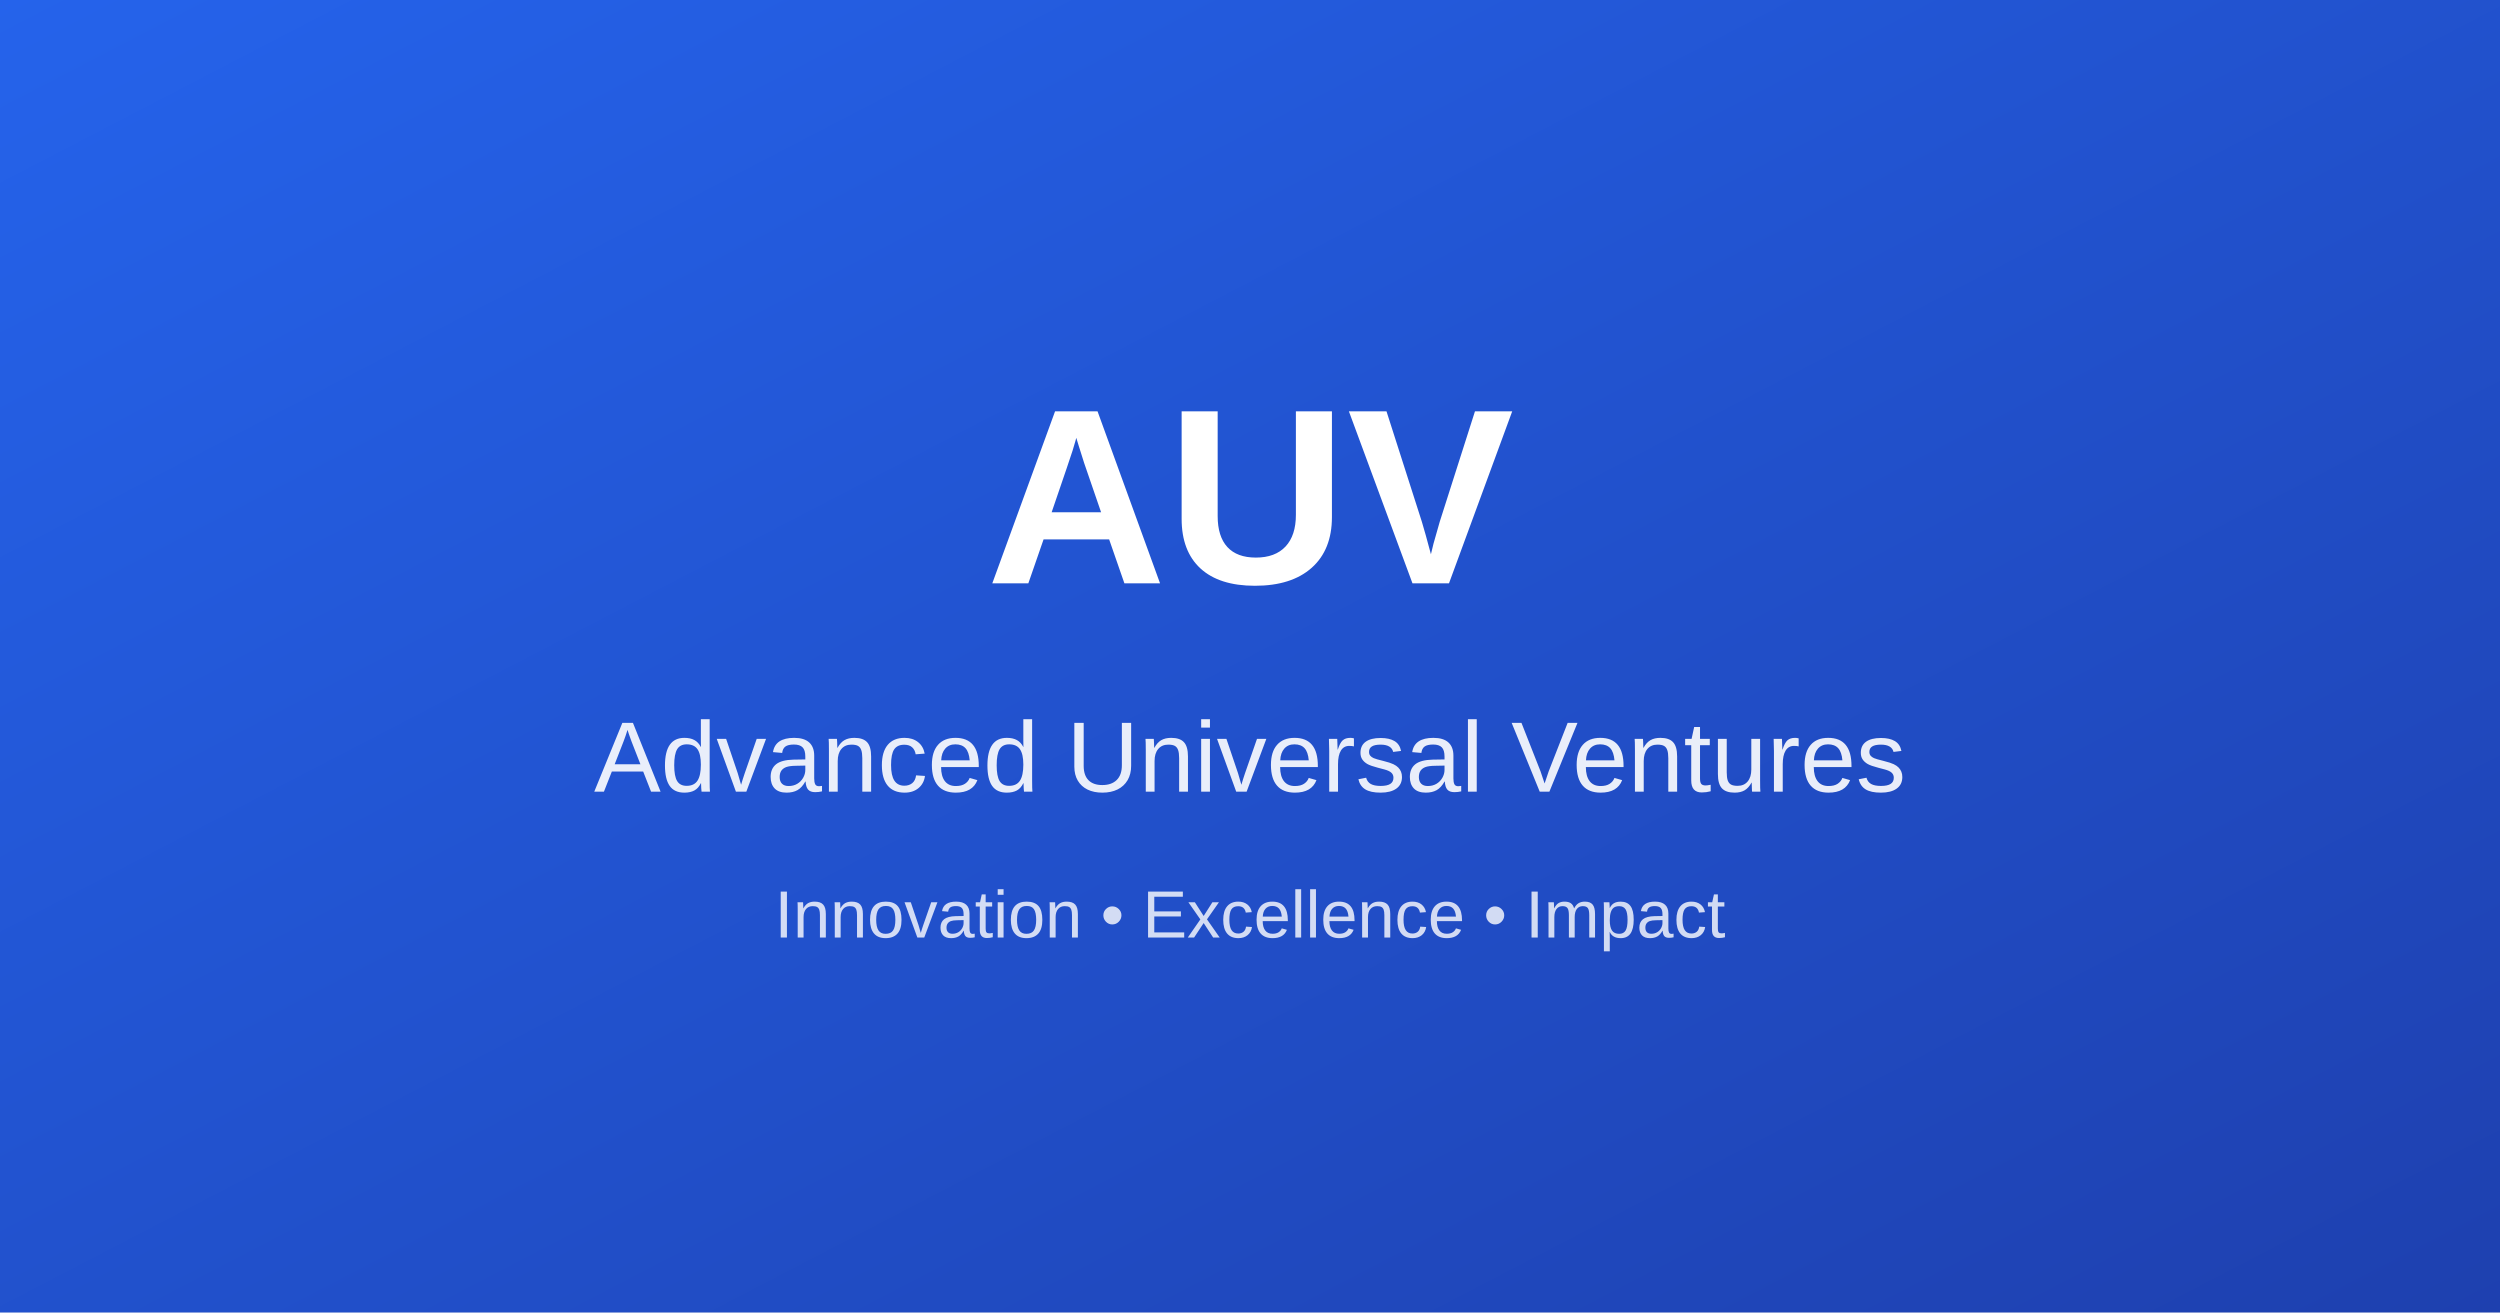
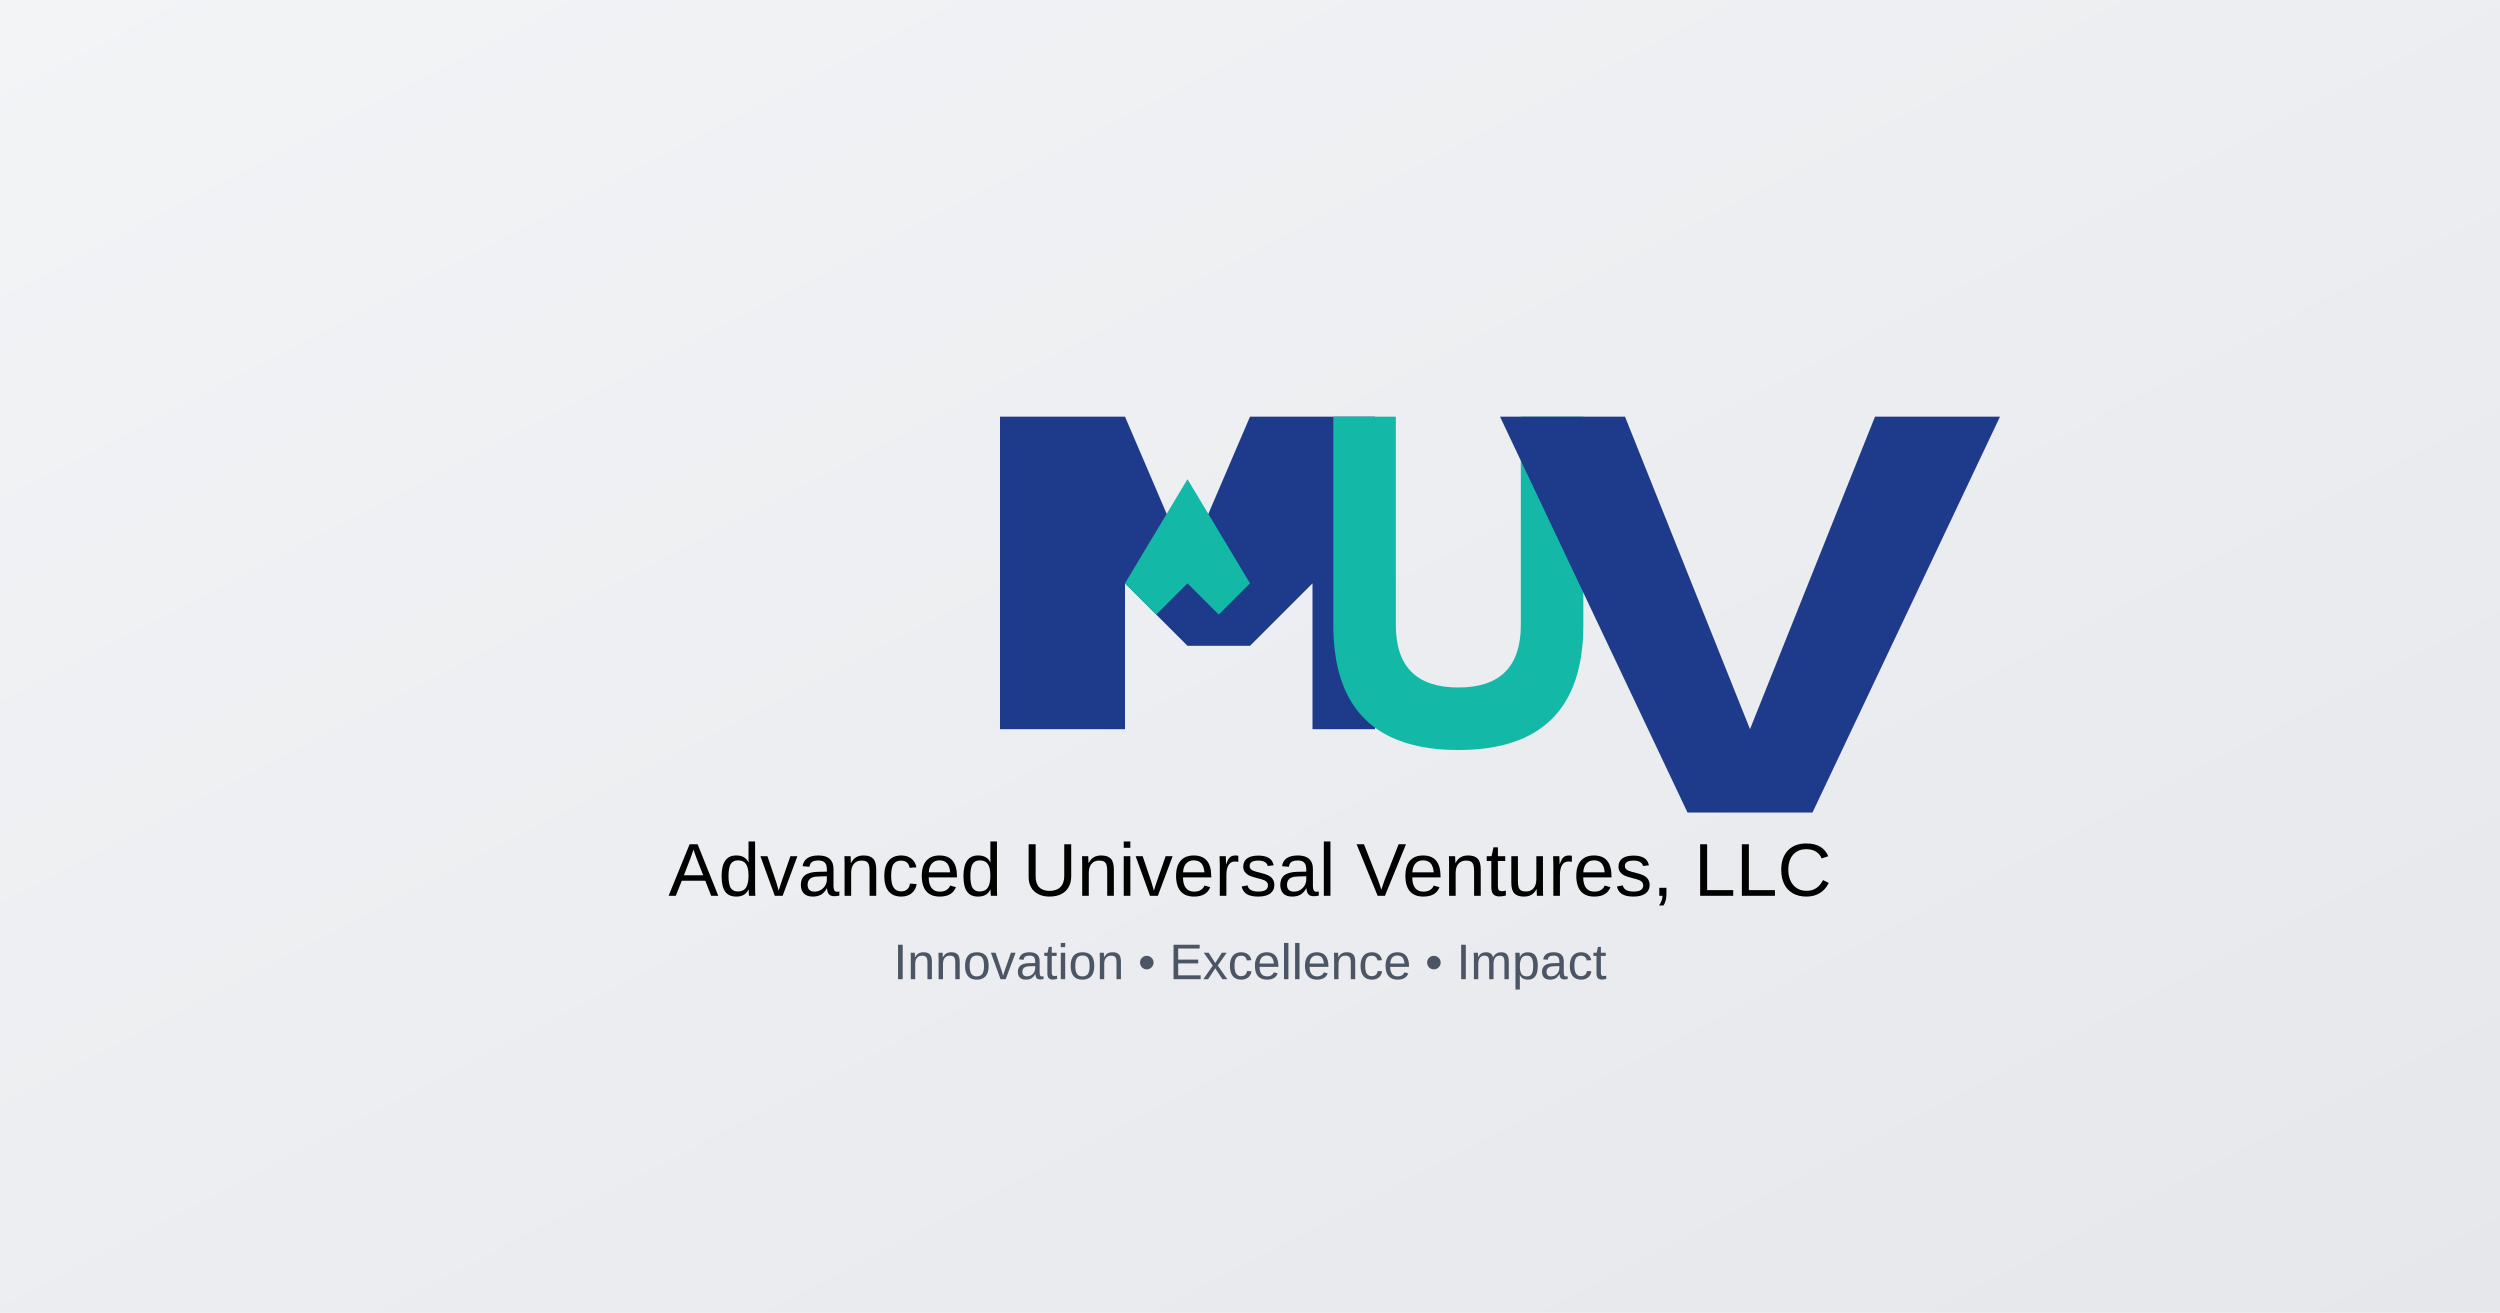
<svg xmlns="http://www.w3.org/2000/svg" viewBox="0 0 1200 630" width="1200" height="630">
  <defs>
    <linearGradient id="bgGradient" x1="0%" y1="0%" x2="100%" y2="100%">
-       <stop offset="0%" style="stop-color:#2563eb;stop-opacity:1" />
-       <stop offset="100%" style="stop-color:#1e40af;stop-opacity:1" />
+       <stop offset="0%" style="stop-color:#f3f4f6;stop-opacity:1" />
+       <stop offset="100%" style="stop-color:#e5e7eb;stop-opacity:1" />
    </linearGradient>
  </defs>
  <rect width="1200" height="630" fill="url(#bgGradient)" />
-   <text x="600" y="280" font-family="Arial, sans-serif" font-size="120" font-weight="bold" fill="white" text-anchor="middle">AUV</text>
-   <text x="600" y="380" font-family="Arial, sans-serif" font-size="48" fill="rgba(255,255,255,0.9)" text-anchor="middle">Advanced Universal Ventures</text>
-   <text x="600" y="450" font-family="Arial, sans-serif" font-size="32" fill="rgba(255,255,255,0.8)" text-anchor="middle">Innovation • Excellence • Impact</text>
+   <g transform="translate(600, 250)">
+     <g id="auv-logo-large">
+       <path d="M -120 100 L -120 -50 L -60 -50 L -30 20 L 0 -50 L 60 -50 L 60 100 L 30 100 L 30 30 L 0 60 L -30 60 L -60 30 L -60 100 Z" fill="#1e3a8a" />
+       <path d="M -60 30 L -30 -20 L 0 30 L -15 45 L -30 30 L -45 45 Z" fill="#14b8a6" />
+       <path d="M 70 -50 L 70 50 Q 70 80 100 80 Q 130 80 130 50 L 130 -50 L 160 -50 L 160 50 Q 160 110 100 110 Q 40 110 40 50 L 40 -50 Z" fill="#14b8a6" />
+       <path d="M 180 -50 L 240 100 L 300 -50 L 360 -50 L 270 140 L 210 140 L 120 -50 Z" fill="#1e3a8a" />
+     </g>
+     <text x="0" y="180" font-family="Arial, sans-serif" font-size="36" font-weight="normal" fill="#000000" text-anchor="middle">
+       <tspan x="0" dy="0">Advanced Universal Ventures, LLC</tspan>
+     </text>
+     <text x="0" y="220" font-family="Arial, sans-serif" font-size="24" fill="#4b5563" text-anchor="middle">
+       Innovation • Excellence • Impact
+     </text>
+   </g>
</svg>
